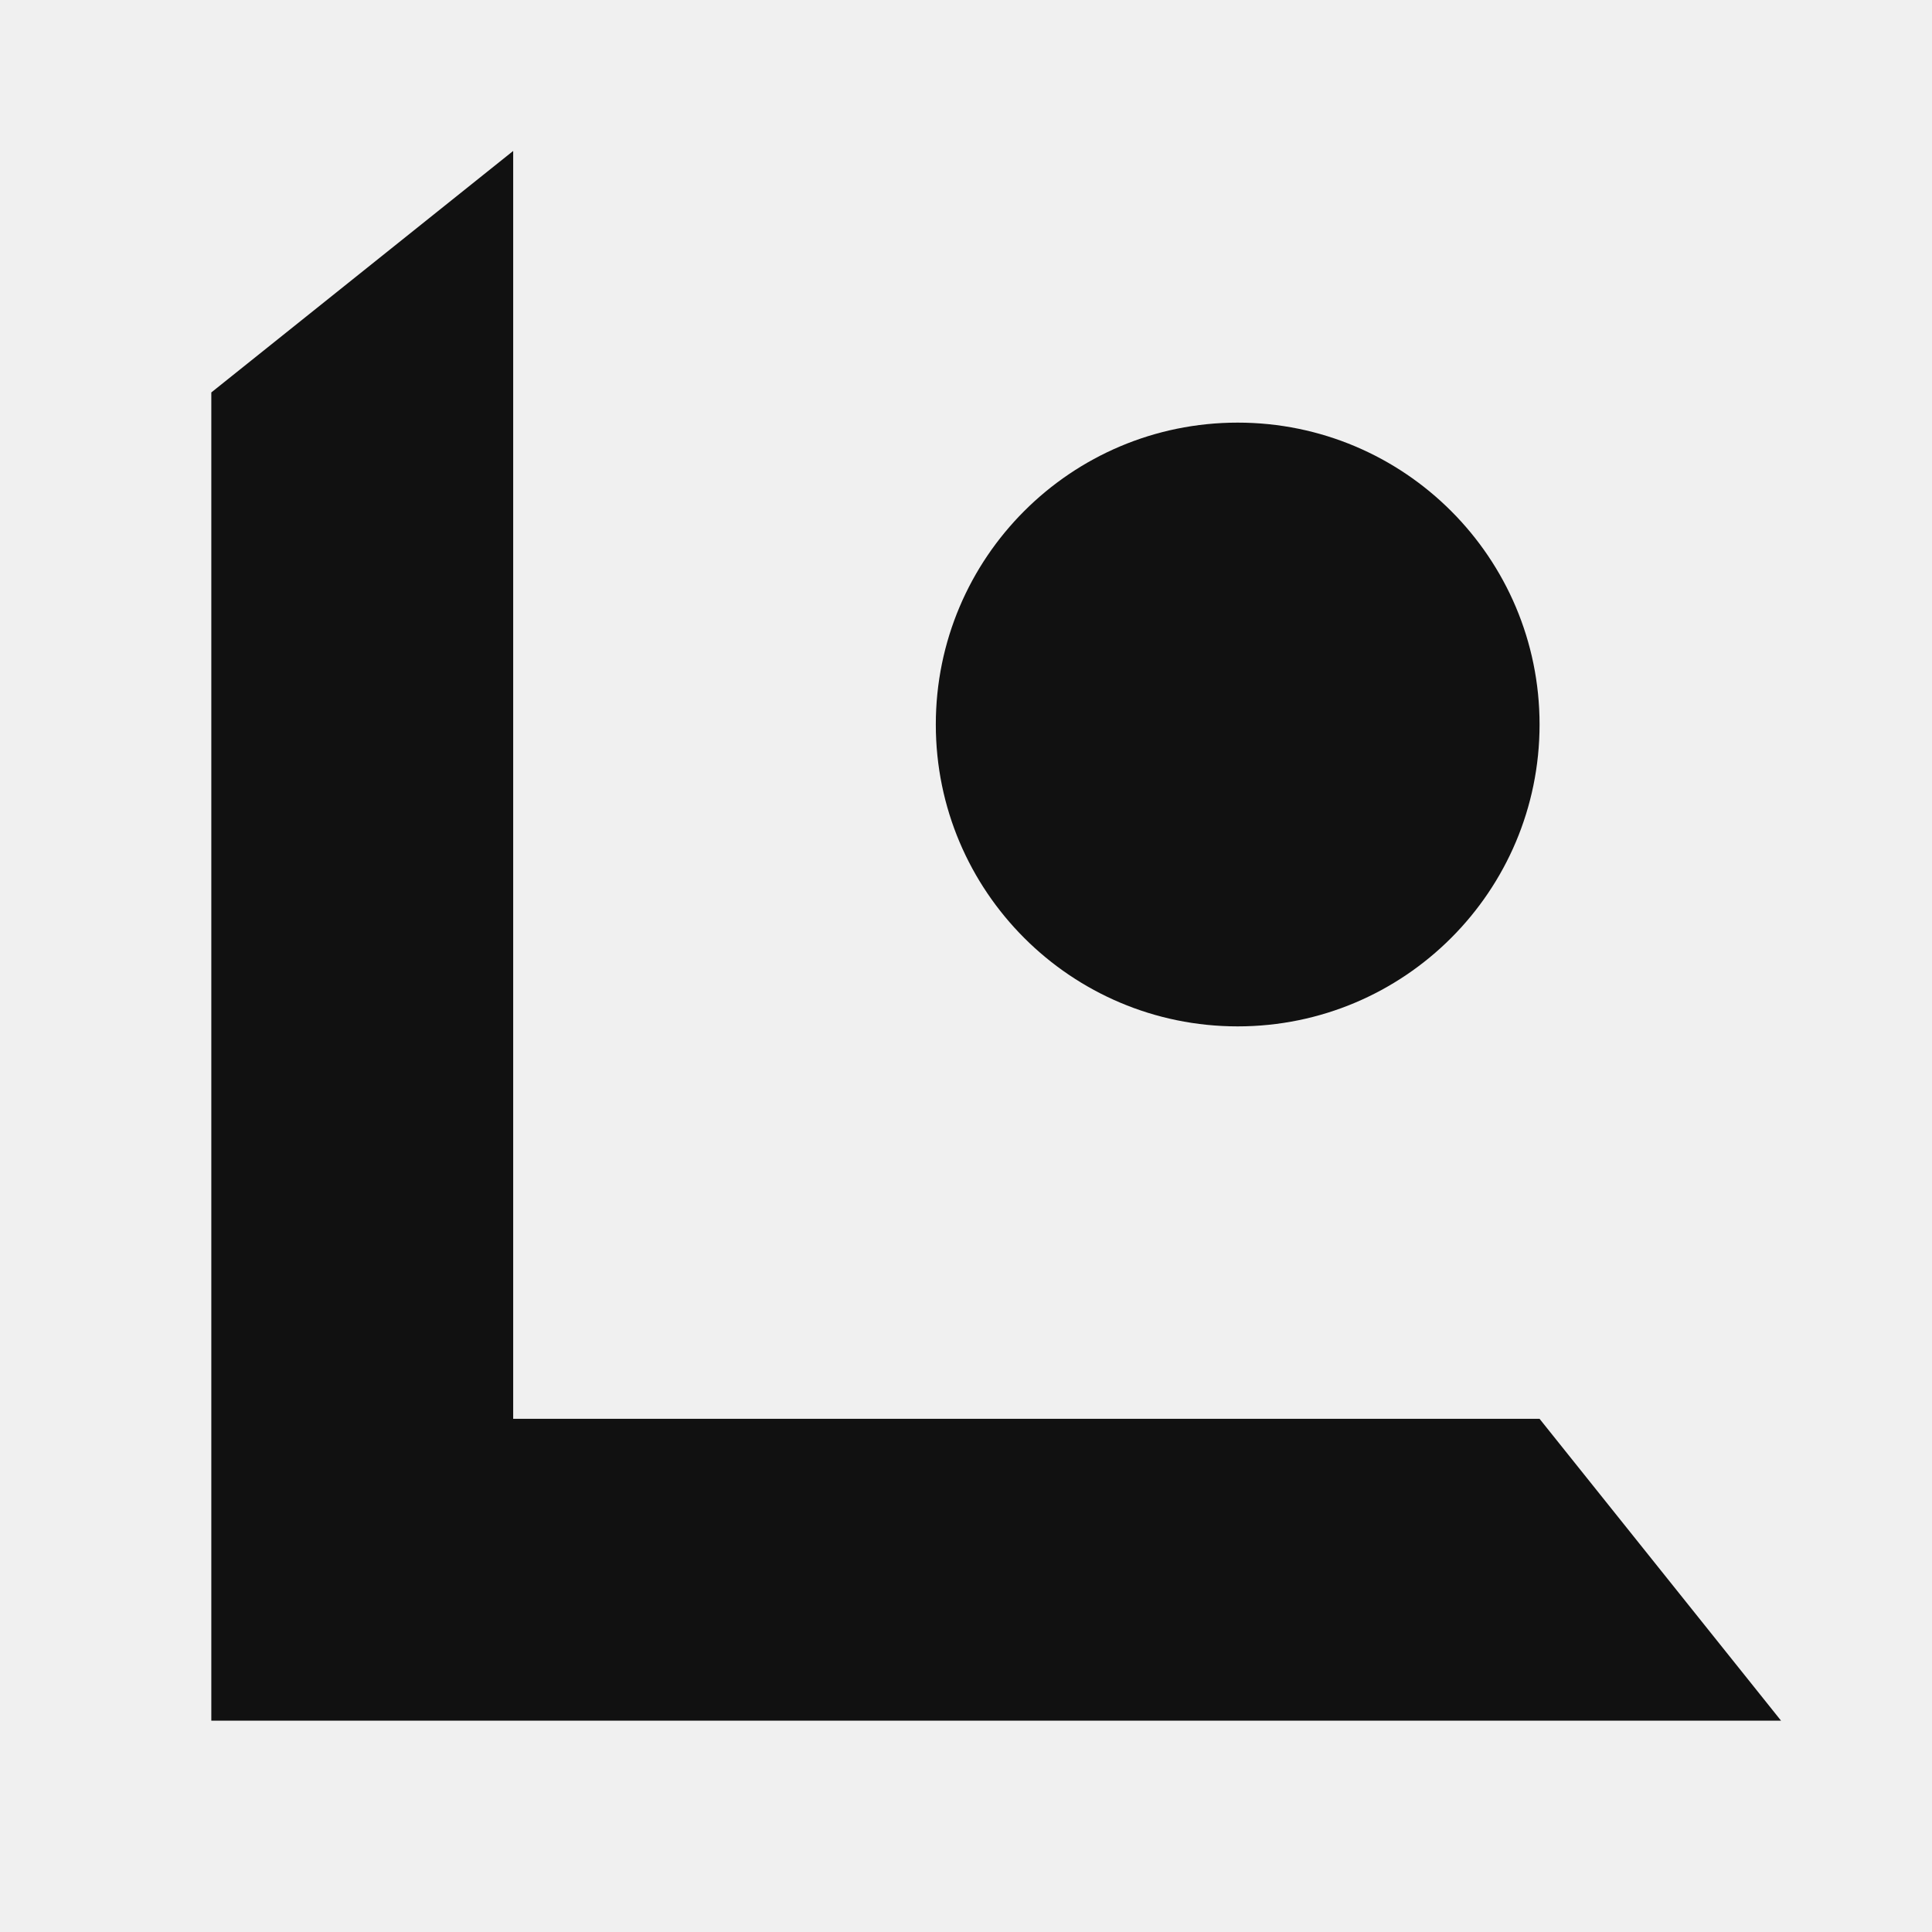
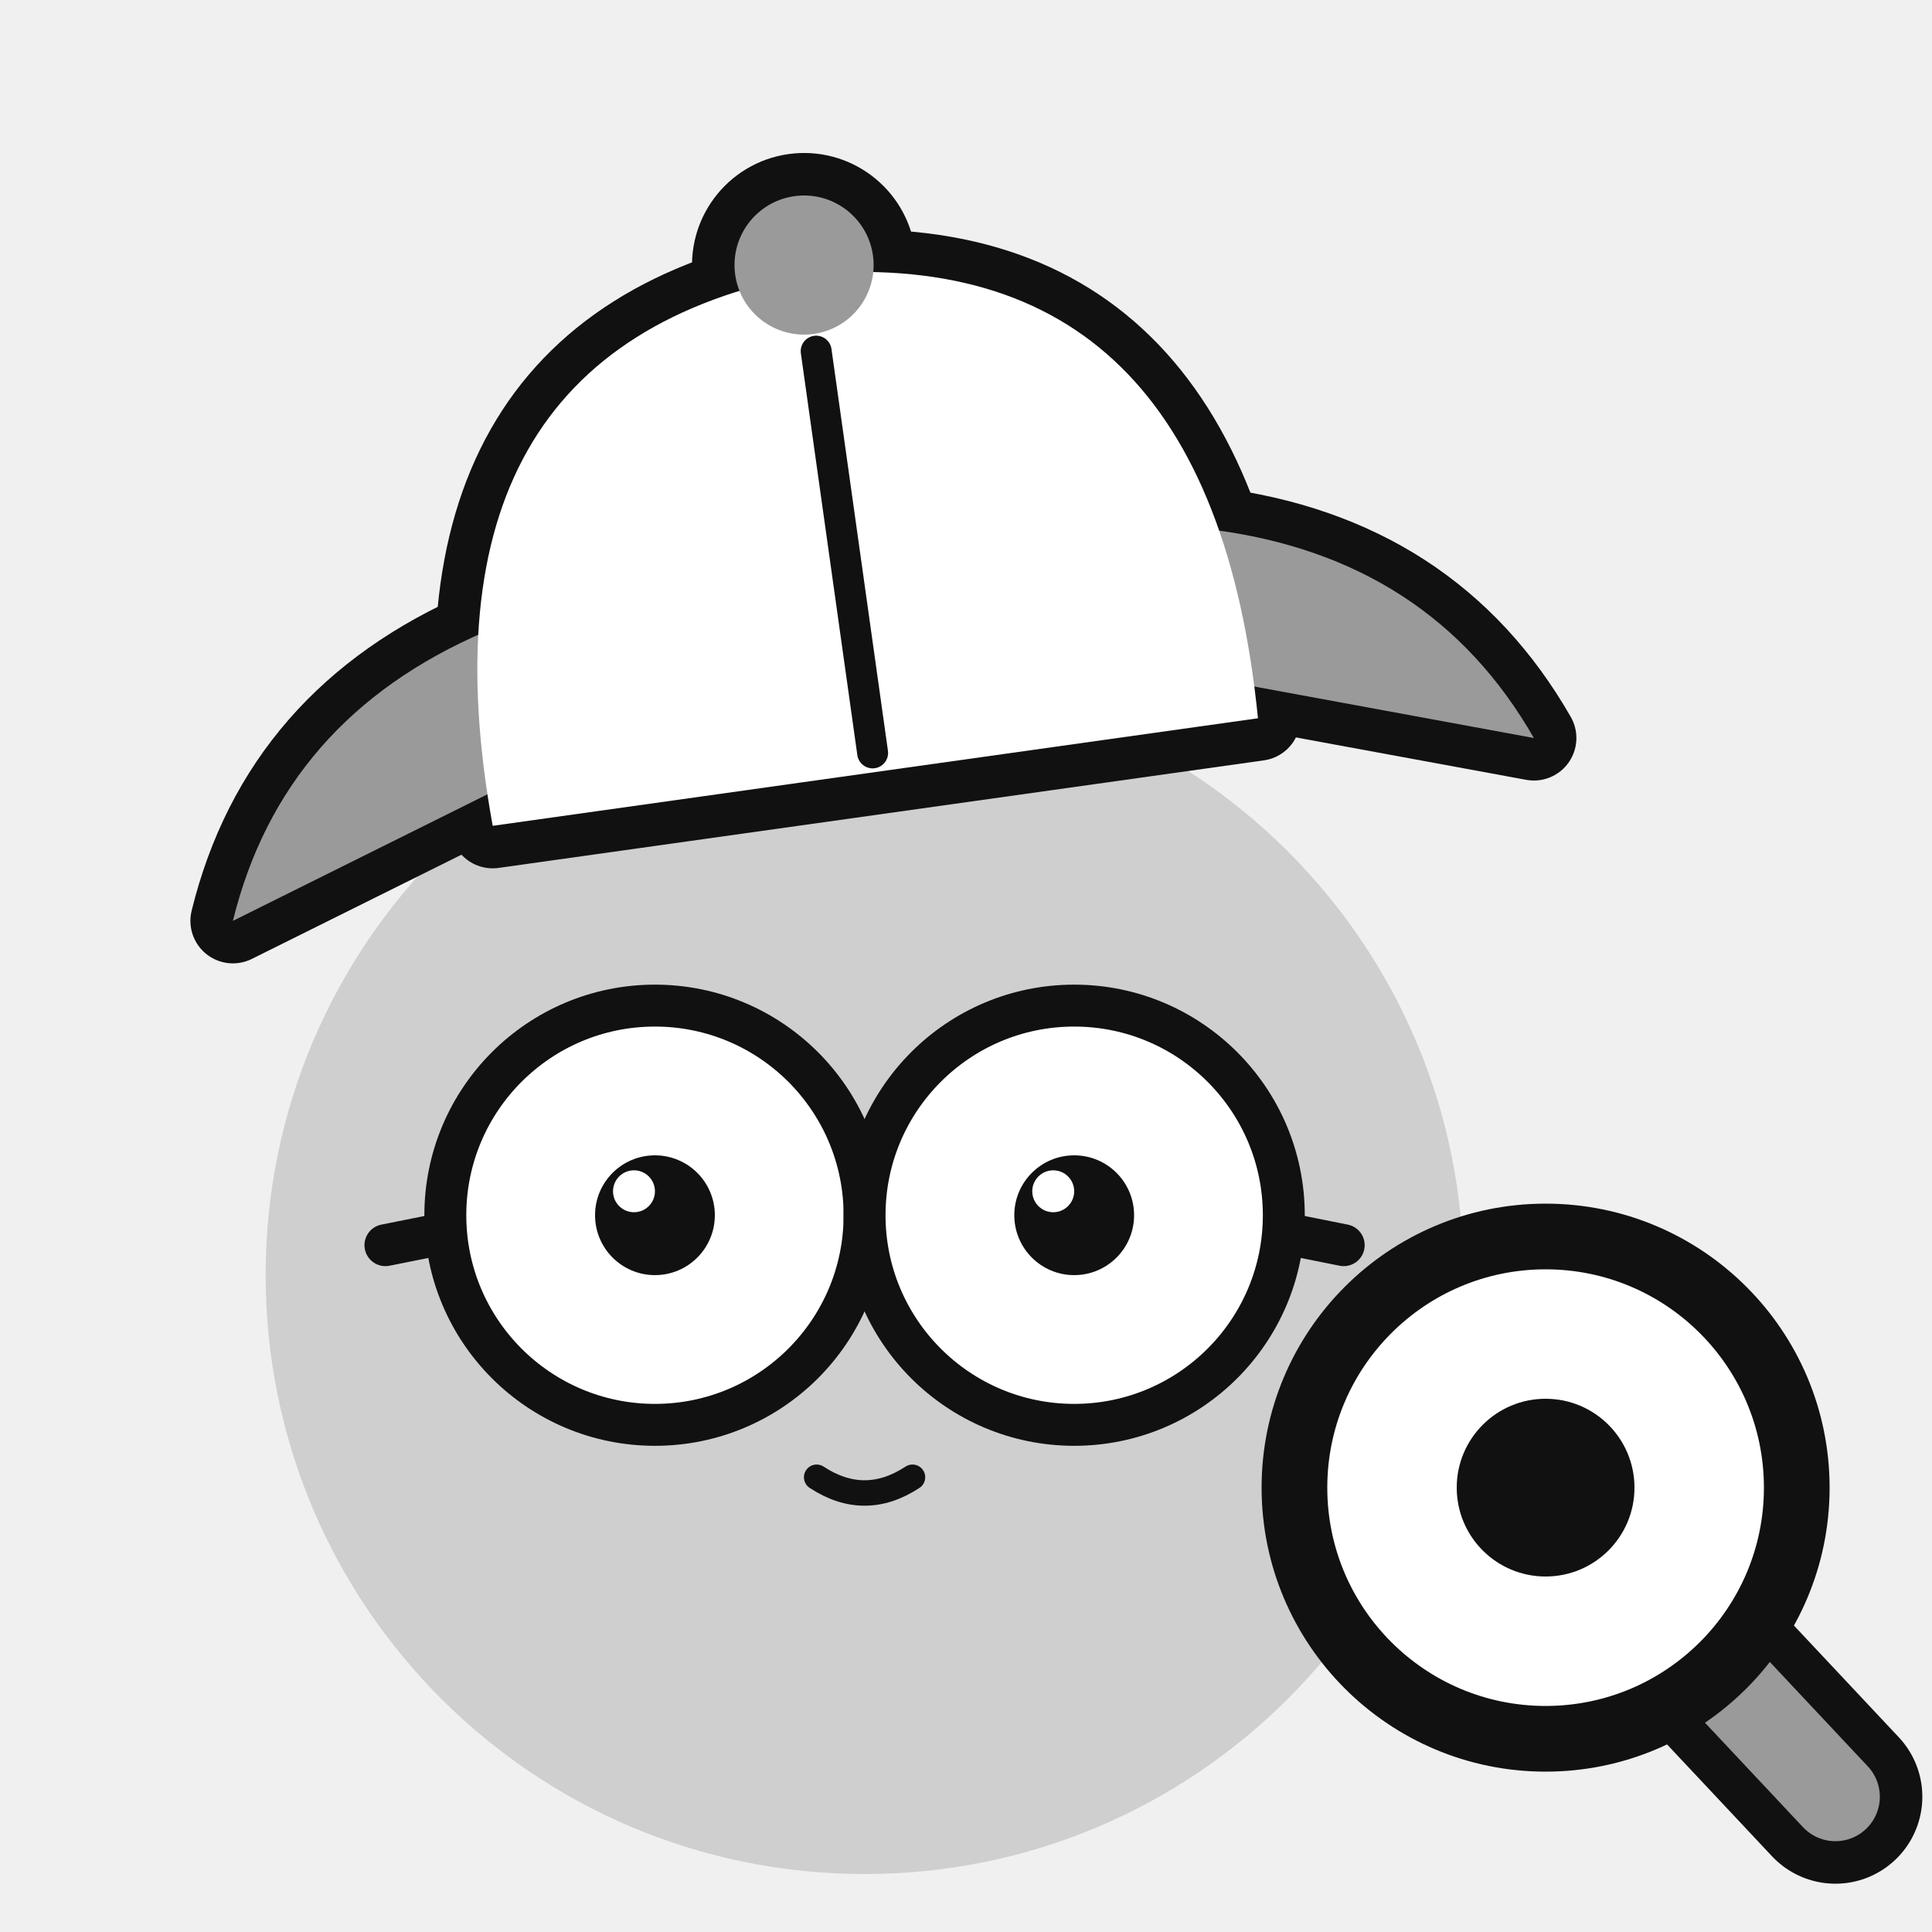
- <svg xmlns="http://www.w3.org/2000/svg" viewBox="0 0 64 64" width="64" height="64">
-   <style>svg{color:#111}@media (prefers-color-scheme:dark){svg{color:#f2f2f2}}</style>
-   <polygon points="7,13 17,5 17,47 51,47 59,57 7,57" fill="currentColor" />
-   <circle cx="41" cy="24" r="10" fill="currentColor" />
+ <svg xmlns="http://www.w3.org/2000/svg" viewBox="0 0 100 100" width="100" height="100">
+   <g transform="translate(6,25.7) scale(0.775)">
+     <circle cx="50" cy="52" r="40" fill="#CFCFCF" />
+     <path d="M 46 46.5 Q 50 44.5 54 46.5" stroke="#111111" stroke-width="2.8" stroke-linecap="round" fill="none" />
+     <line x1="23" y1="49" x2="18" y2="50" stroke="#111111" stroke-width="2.8" stroke-linecap="round" />
+     <line x1="77" y1="49" x2="82" y2="50" stroke="#111111" stroke-width="2.8" stroke-linecap="round" />
+     <circle cx="36" cy="48" r="14" fill="#FFFFFF" stroke="#111111" stroke-width="2.8" />
+     <circle cx="36" cy="48" r="4" fill="#111111" />
+     <circle cx="34.6" cy="46.4" r="1.4" fill="#FFFFFF" />
+     <circle cx="64" cy="48" r="14" fill="#FFFFFF" stroke="#111111" stroke-width="2.8" />
+     <circle cx="64" cy="48" r="4" fill="#111111" />
+     <circle cx="62.6" cy="46.4" r="1.4" fill="#FFFFFF" />
+     <path d="M 46.8 65.5 Q 50 67.6 53.2 65.5" stroke="#111111" stroke-width="1.7" stroke-linecap="round" fill="none" />
+   </g>
+   <g transform="translate(-5.25,0) rotate(-8 50 36)">
+     <path d="M31 38 L16 43 Q20 33 31 30 Z" fill="#111111" stroke="#111111" stroke-width="4.4" stroke-linejoin="round" />
+     <path d="M69 38 L84 43 Q80 33 69 30 Z" fill="#111111" stroke="#111111" stroke-width="4.4" stroke-linejoin="round" />
+     <path d="M30 40 Q29 15 50 14 Q71 15 70 40 Z" fill="#111111" stroke="#111111" stroke-width="4.4" stroke-linejoin="round" />
+     <circle cx="50" cy="13.5" r="3.6" fill="#111111" stroke="#111111" stroke-width="4.4" stroke-linejoin="round" />
+     <path d="M31 38 L16 43 Q20 33 31 30 Z" fill="#9A9A9A" />
+     <path d="M69 38 L84 43 Q80 33 69 30 Z" fill="#9A9A9A" />
+     <path d="M30 40 Q29 15 50 14 Q71 15 70 40 Z" fill="#FFFFFF" />
+     <circle cx="50" cy="13.5" r="3.6" fill="#9A9A9A" />
+     <path d="M50 18 L50 39" stroke="#111111" stroke-width="1.6" stroke-linecap="round" />
+   </g>
+   <line x1="88.9" y1="86.5" x2="95" y2="93" stroke="#111111" stroke-width="9" stroke-linecap="round" />
+   <line x1="88.9" y1="86.5" x2="95" y2="93" stroke="#9A9A9A" stroke-width="4.6" stroke-linecap="round" />
+   <circle cx="80" cy="77" r="13" fill="#FFFFFF" stroke="#111111" stroke-width="3.4" />
+   <circle cx="80" cy="77" r="4.6" fill="#111111" />
</svg>
